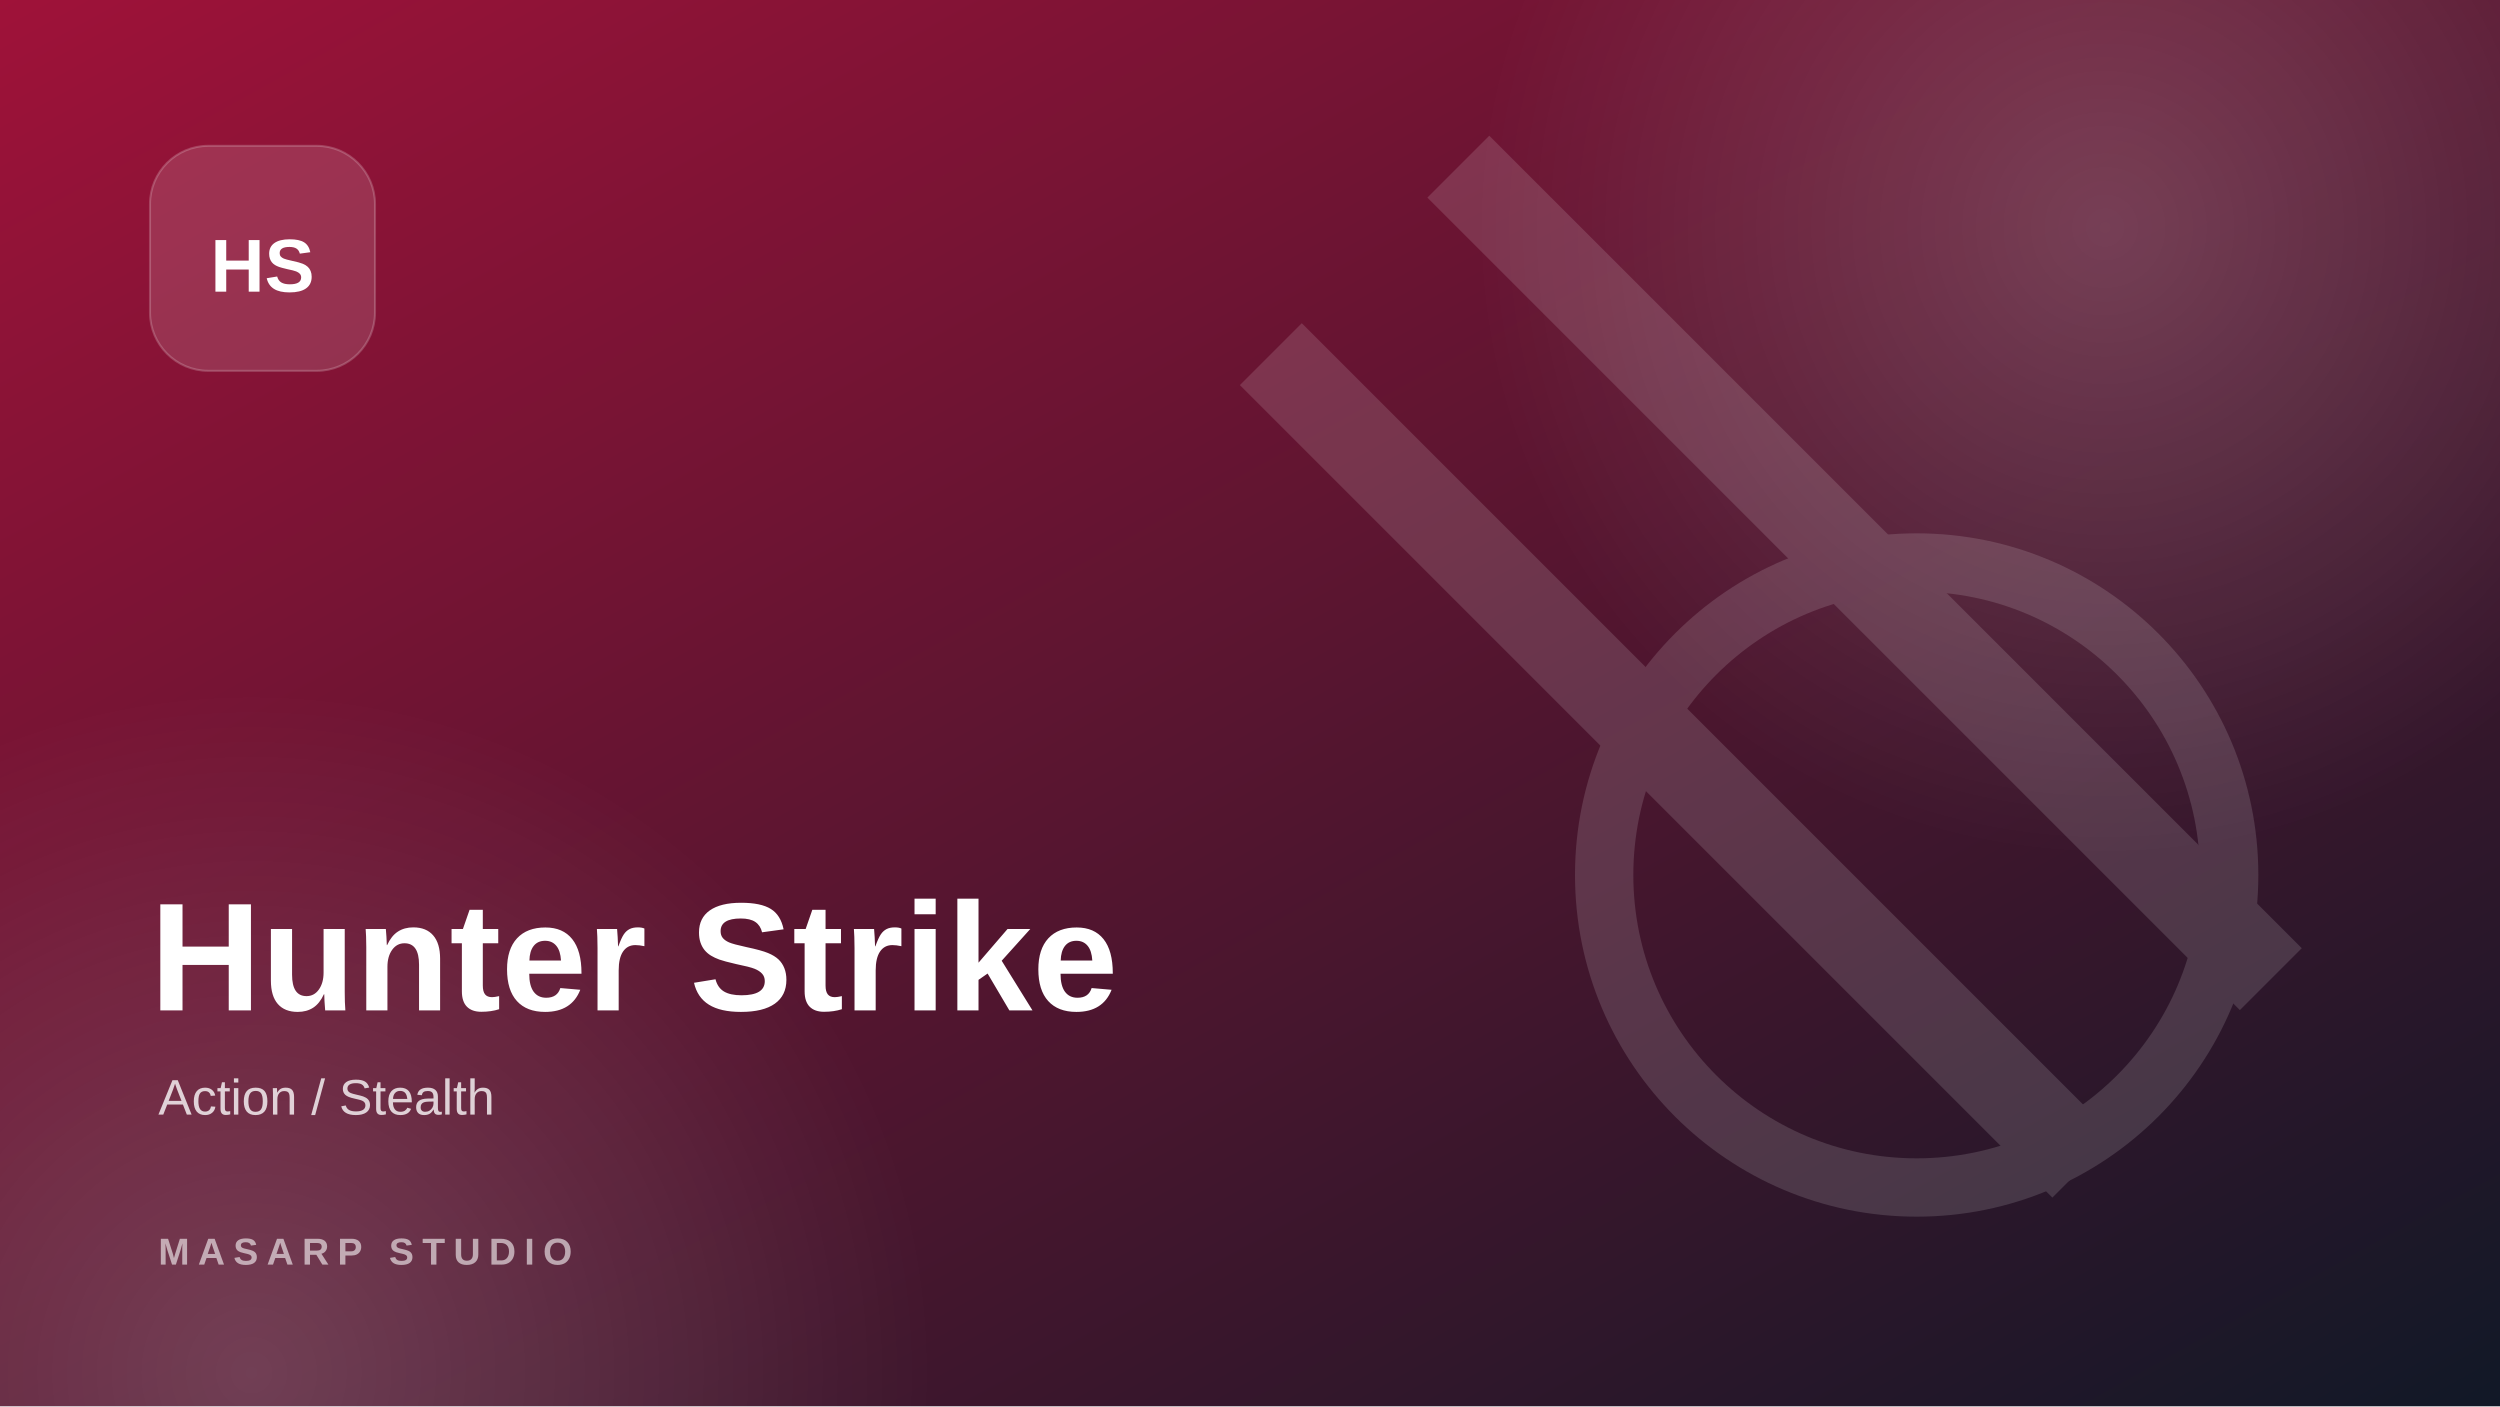
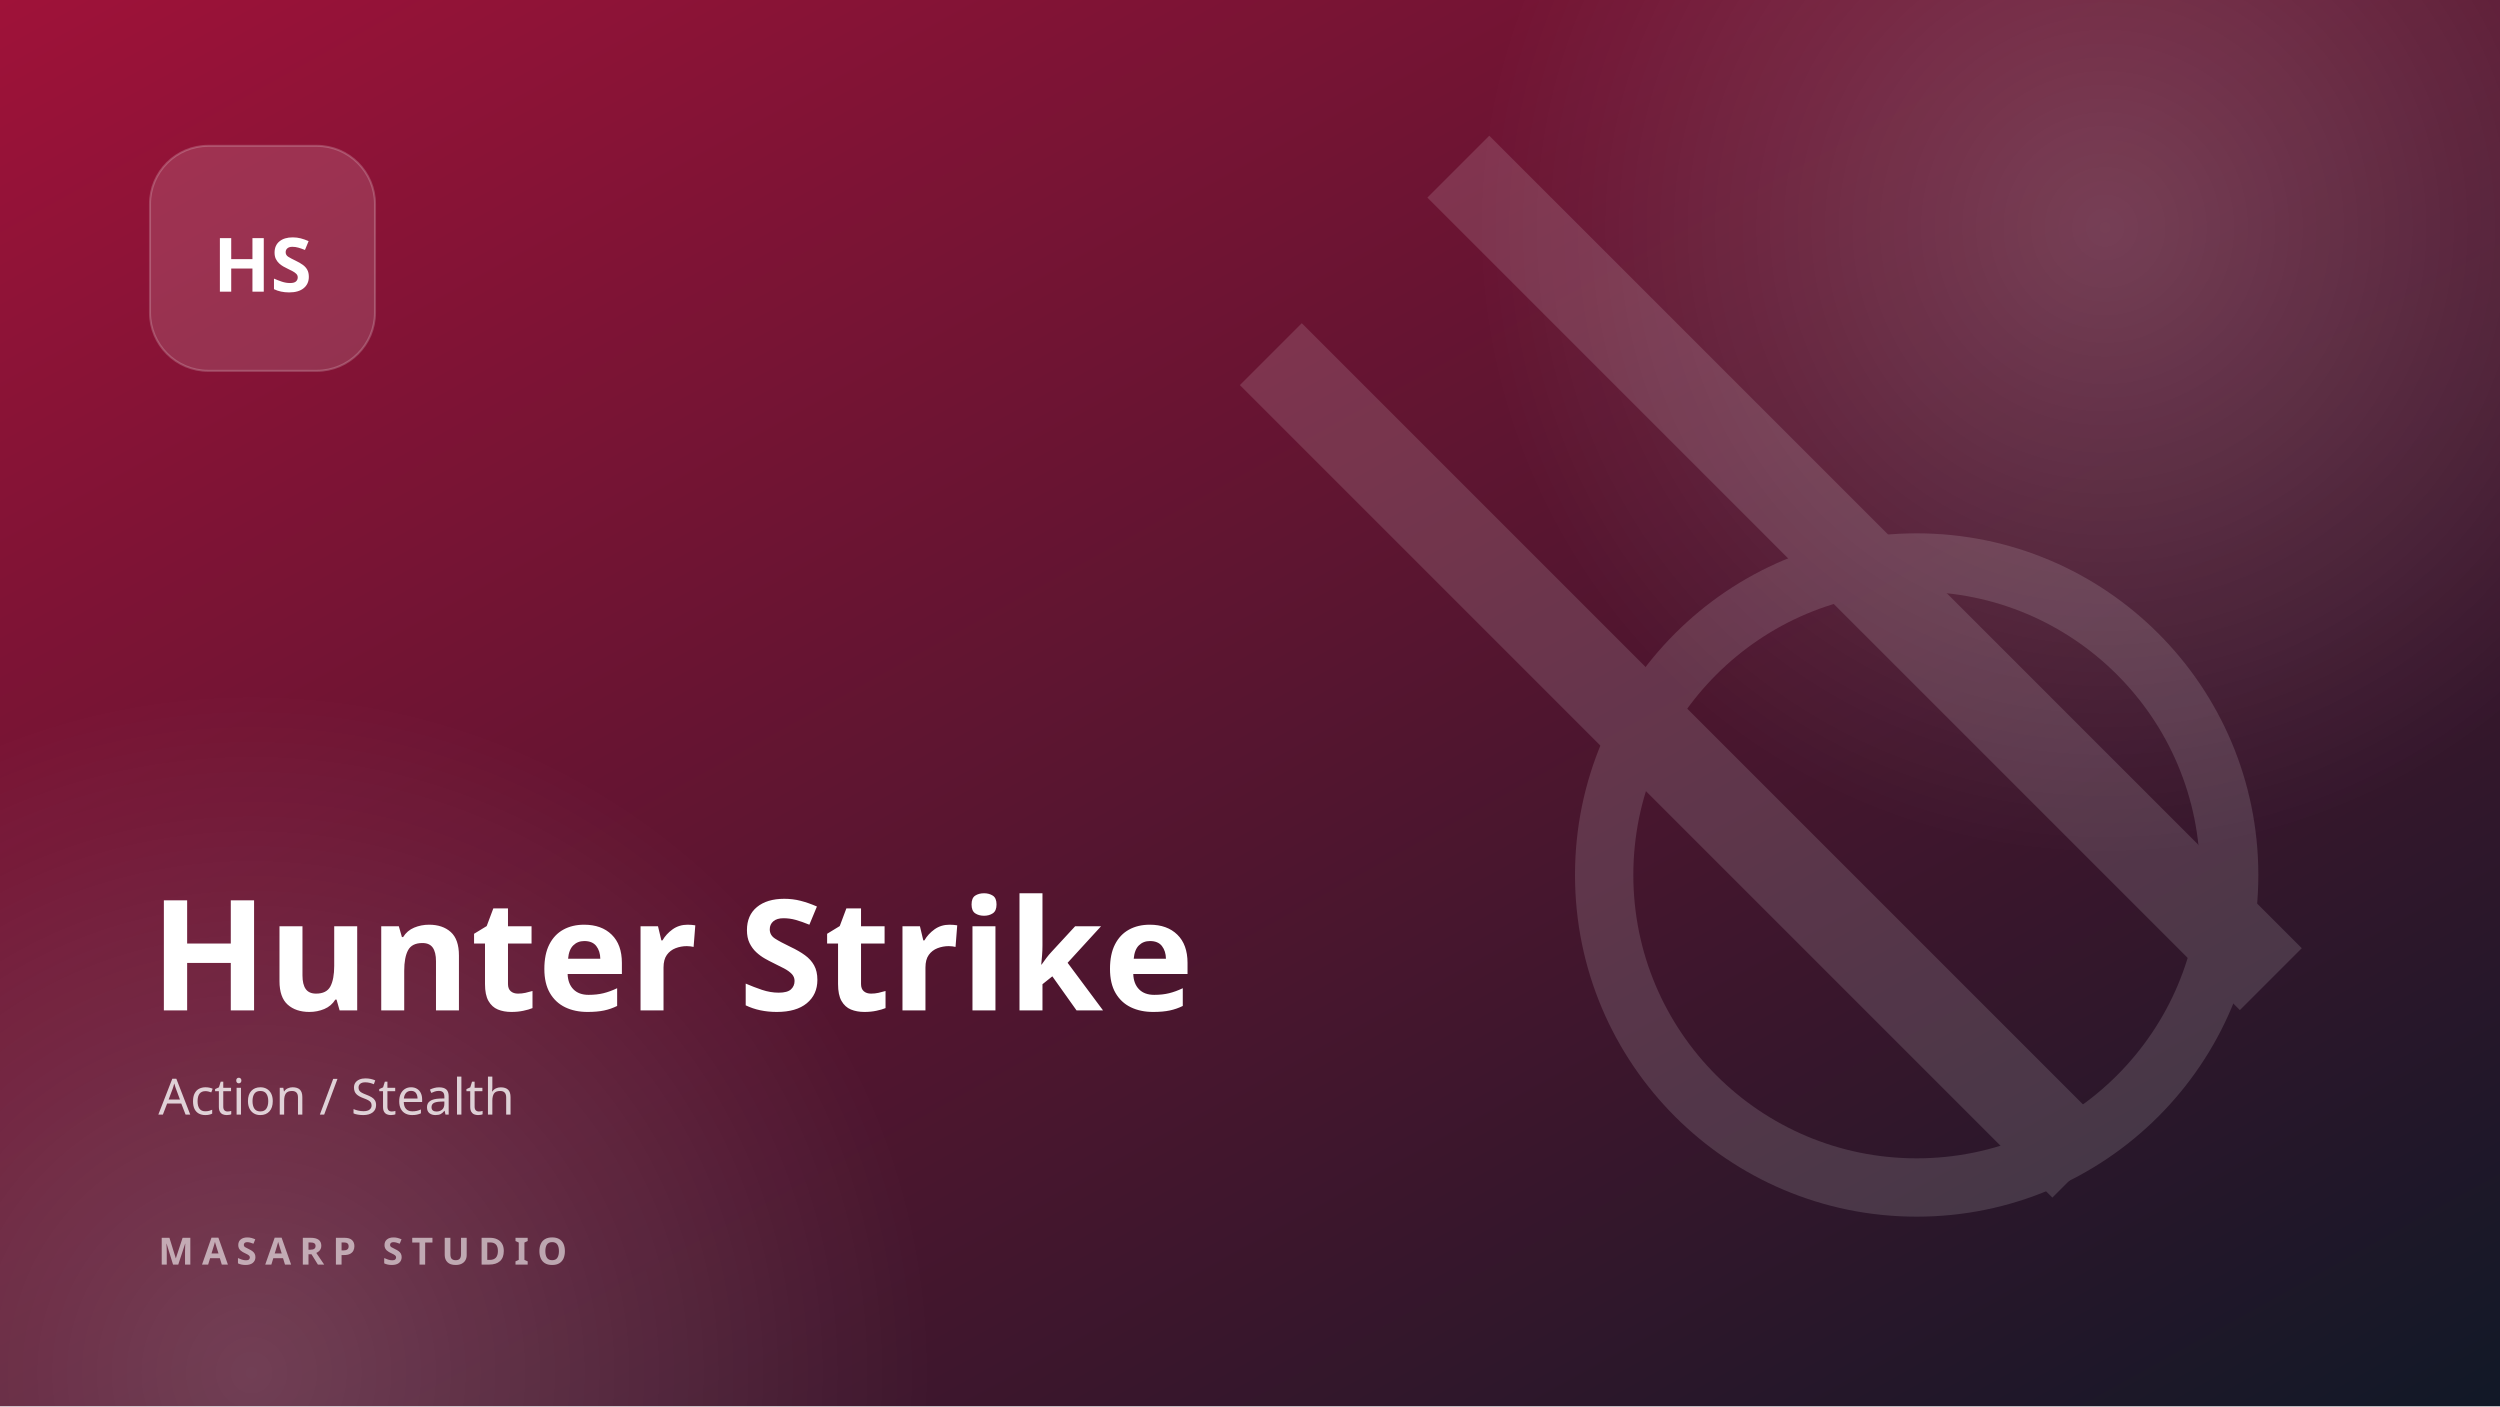
<svg xmlns="http://www.w3.org/2000/svg" viewBox="0 0 1200 675" role="img" aria-label="Hunter Strike cover fallback">
  <defs>
    <linearGradient id="g" x1="0" y1="0" x2="1" y2="1">
      <stop stop-color="#9f1239" />
      <stop offset="1" stop-color="#111827" />
    </linearGradient>
    <radialGradient id="r">
      <stop stop-color="#fff" stop-opacity=".18" />
      <stop offset="1" stop-color="#fff" stop-opacity="0" />
    </radialGradient>
  </defs>
  <rect width="1200" height="675" fill="url(#g)" />
  <circle cx="1010" cy="110" r="300" fill="url(#r)" />
  <circle cx="120" cy="660" r="330" fill="url(#r)" />
  <g opacity=".14" stroke="#fff" fill="none">
    <path d="M700 80l390 390M610 170l390 390" stroke-width="42" />
    <circle cx="920" cy="420" r="150" stroke-width="28" />
  </g>
  <rect x="72" y="70" width="108" height="108" rx="28" fill="#fff" fill-opacity=".13" stroke="#fff" stroke-opacity=".2" />
-   <text x="126" y="140" text-anchor="middle" font-family="Arial,sans-serif" font-size="36" font-weight="900" fill="#fff">HS</text>
-   <text x="72" y="485" font-family="Arial,sans-serif" font-size="74" font-weight="900" fill="#fff">Hunter Strike</text>
-   <text x="76" y="535" font-family="Arial,sans-serif" font-size="24" fill="#fff" fill-opacity=".78">Action / Stealth</text>
-   <text x="76" y="607" font-family="Arial,sans-serif" font-size="18" font-weight="700" letter-spacing="4" fill="#fff" fill-opacity=".58">MASARP STUDIO</text>
+   <text x="126" y="140" text-anchor="middle" font-family="sans-serif" font-size="36" font-weight="900" fill="#fff">HS</text>
+   <text x="72" y="485" font-family="sans-serif" font-size="74" font-weight="900" fill="#fff">Hunter Strike</text>
+   <text x="76" y="535" font-family="sans-serif" font-size="24" fill="#fff" fill-opacity=".78">Action / Stealth</text>
+   <text x="76" y="607" font-family="sans-serif" font-size="18" font-weight="700" letter-spacing="4" fill="#fff" fill-opacity=".58">MASARP STUDIO</text>
</svg>
